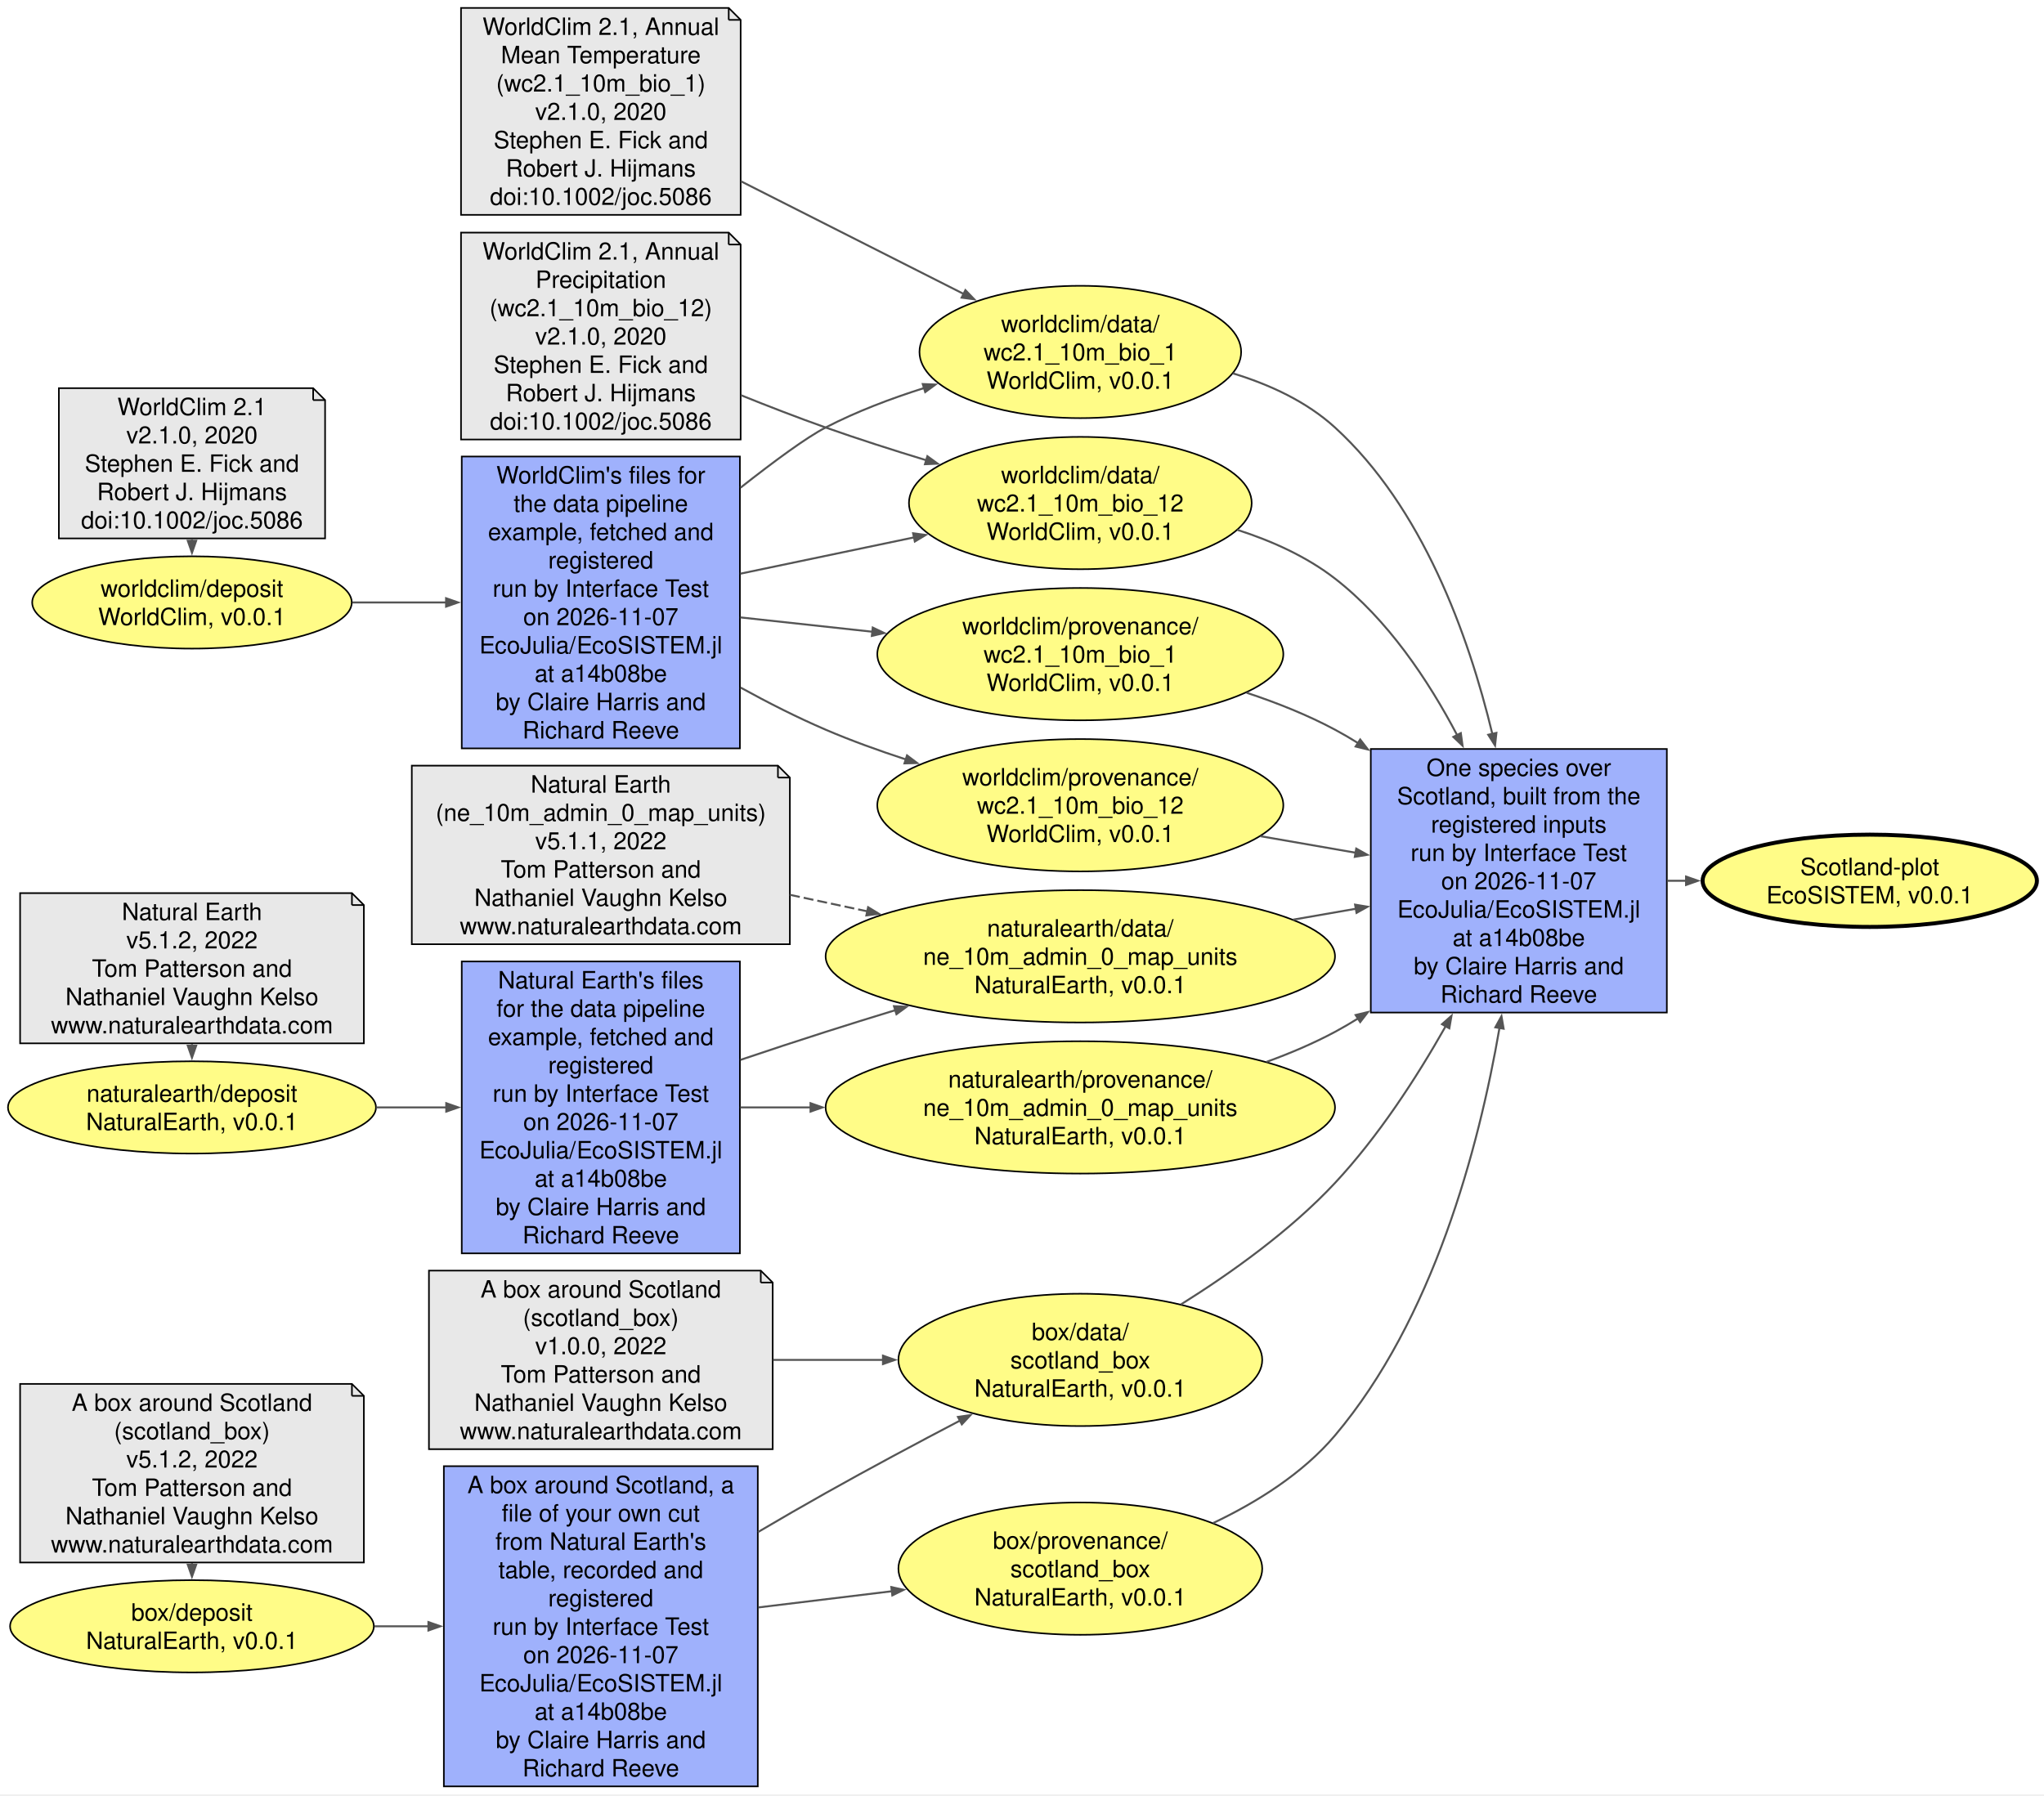
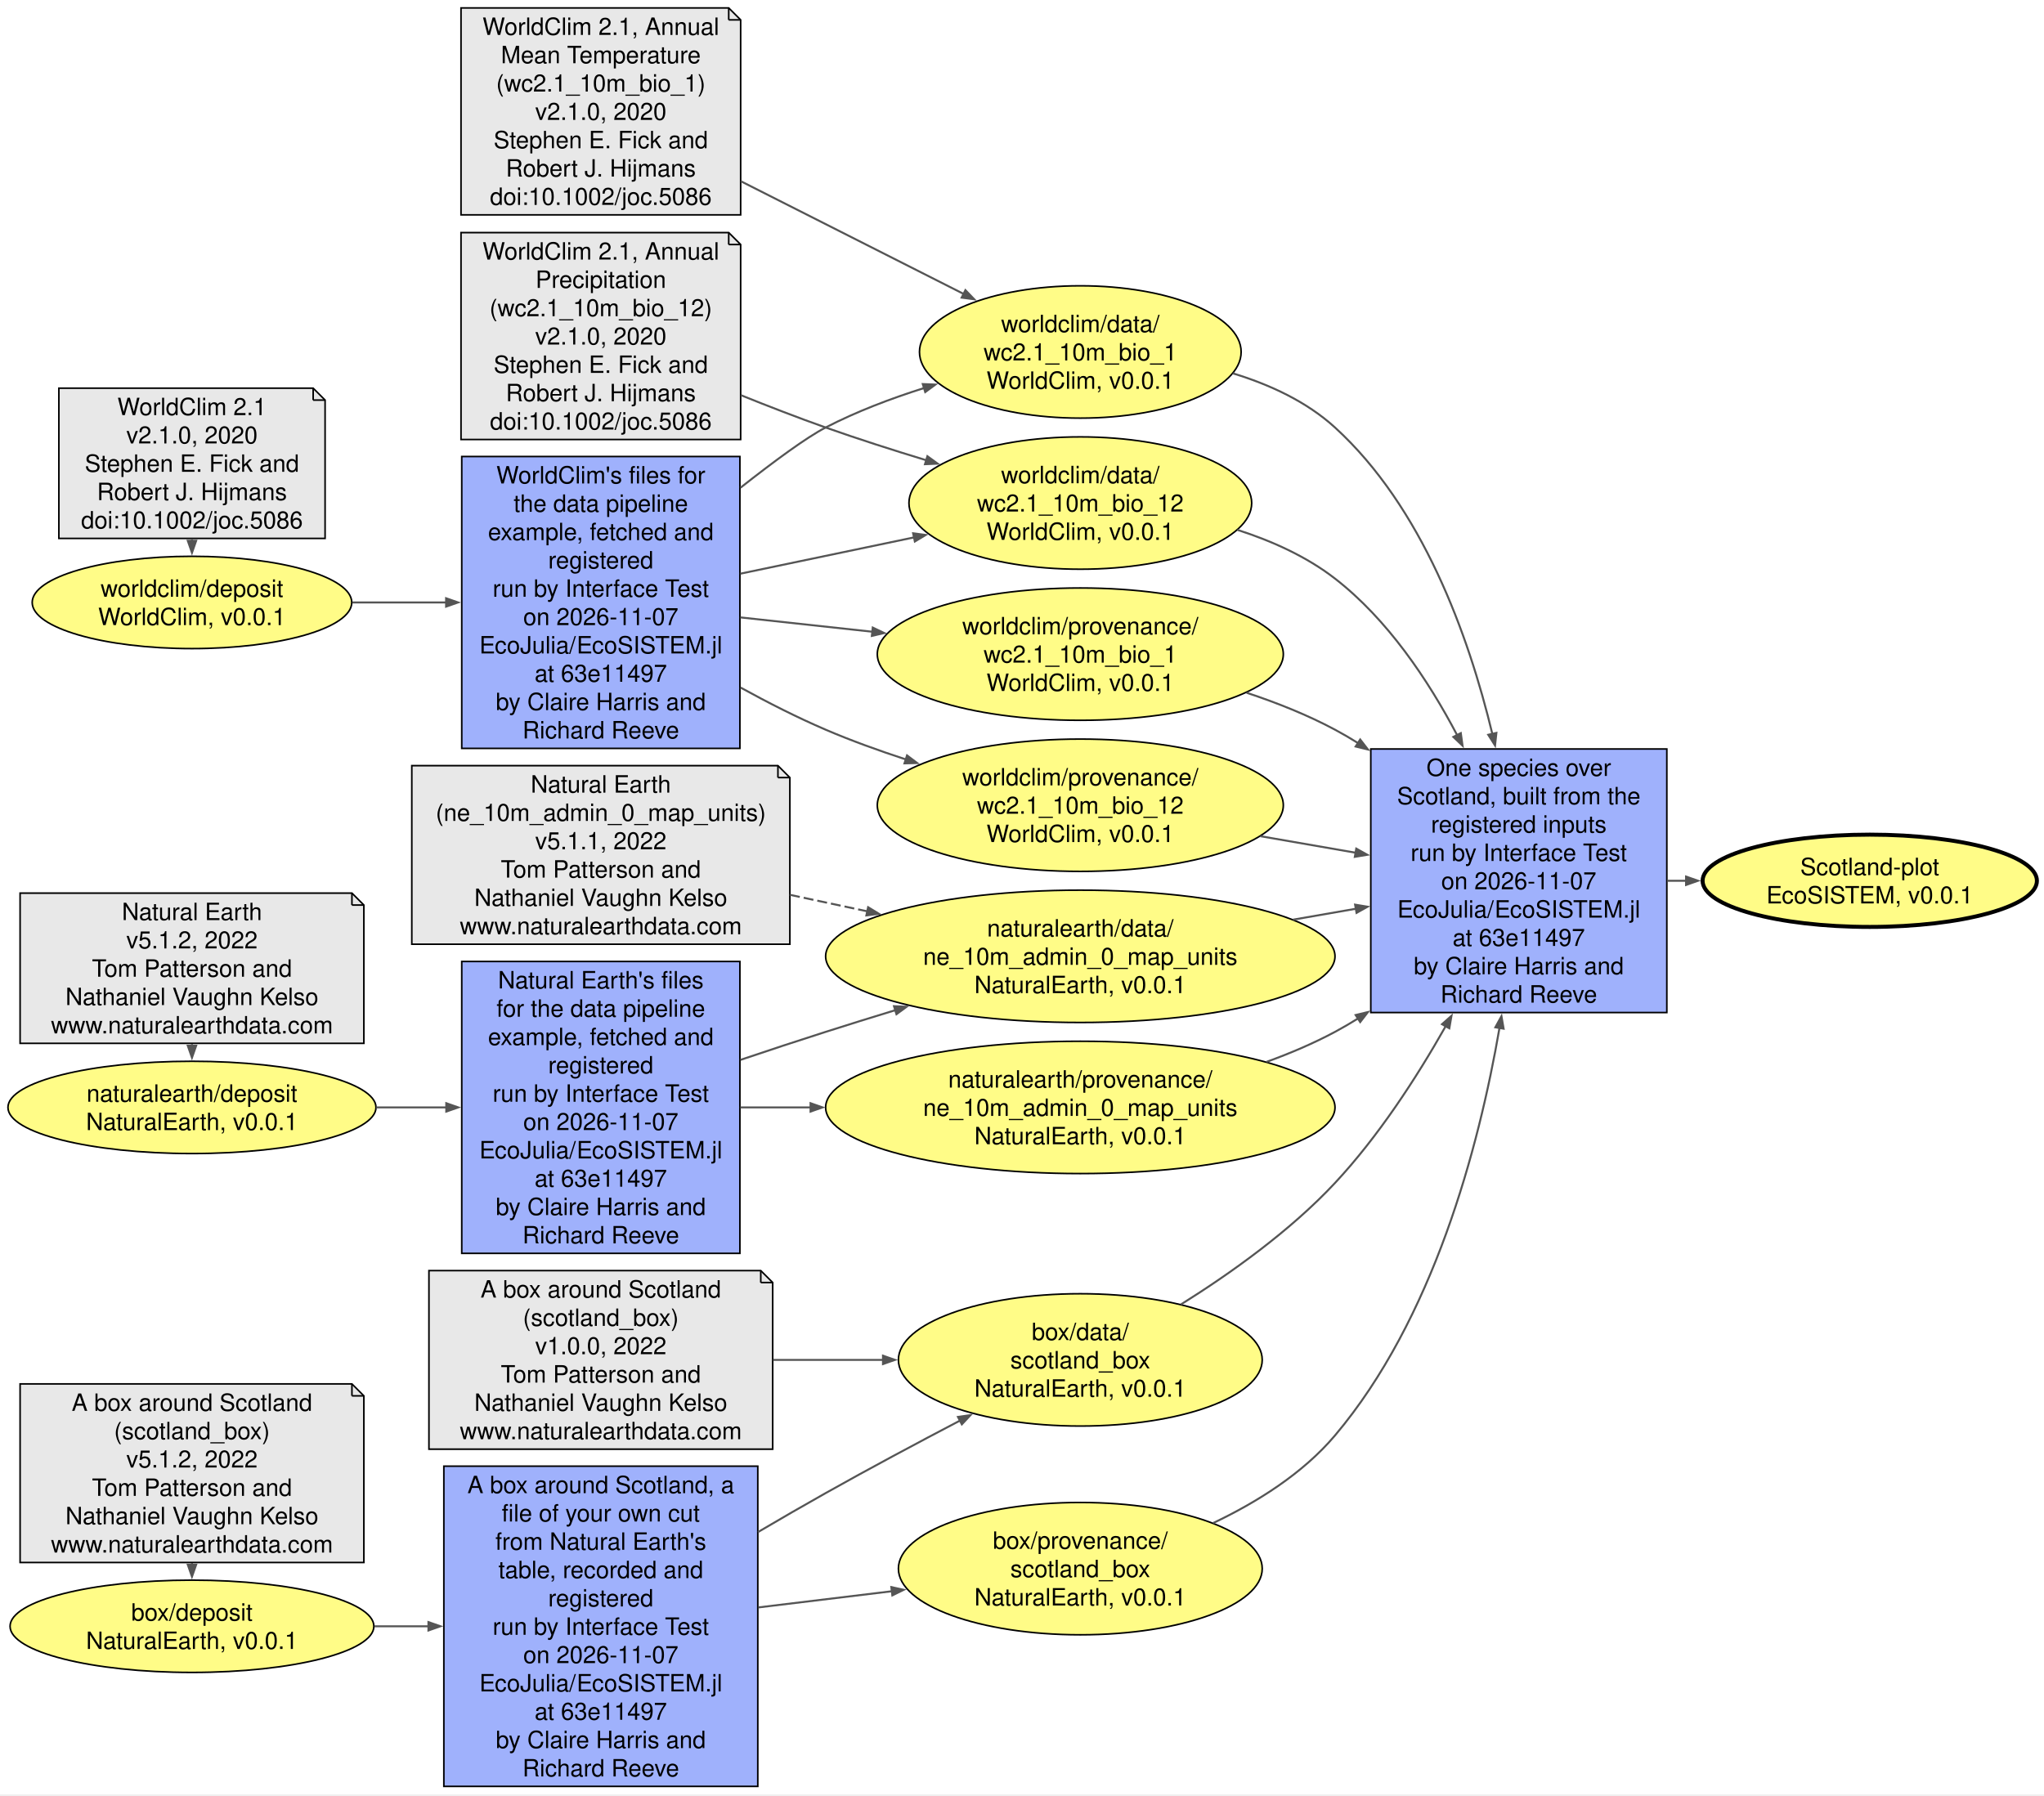
<svg xmlns="http://www.w3.org/2000/svg" width="1028pt" height="903pt" viewBox="0.00 0.00 1028.00 903.00">
  <g id="graph0" class="graph" transform="scale(1 1) rotate(0) translate(4 898.57)">
    <polygon fill="white" stroke="none" points="-4,4 -4,-898.57 1024.44,-898.57 1024.44,4 -4,4" />
    <g id="node1" class="node">
      <ellipse fill="#fffc87" stroke="black" stroke-width="2" cx="936.37" cy="-455.53" rx="84.07" ry="23.21" />
      <text xml:space="preserve" text-anchor="middle" x="936.37" y="-458.38" font-family="Helvetica,sans-Serif" font-size="12.00">Scotland-plot</text>
      <text xml:space="preserve" text-anchor="middle" x="936.37" y="-444.13" font-family="Helvetica,sans-Serif" font-size="12.00">EcoSISTEM, v0.0.1</text>
    </g>
    <g id="node2" class="node">
      <ellipse fill="#fffc87" stroke="black" stroke-width="0.8" cx="539.33" cy="-721.53" rx="80.89" ry="33.28" />
      <text xml:space="preserve" text-anchor="middle" x="539.33" y="-731.51" font-family="Helvetica,sans-Serif" font-size="12.00">worldclim/data/</text>
      <text xml:space="preserve" text-anchor="middle" x="539.33" y="-717.26" font-family="Helvetica,sans-Serif" font-size="12.00">wc2.1_10m_bio_1</text>
      <text xml:space="preserve" text-anchor="middle" x="539.33" y="-703.01" font-family="Helvetica,sans-Serif" font-size="12.00">WorldClim, v0.0.1</text>
    </g>
    <g id="node20" class="node">
      <polygon fill="#9fb1fc" stroke="black" stroke-width="0.8" points="834.31,-521.82 685.42,-521.82 685.42,-389.25 834.31,-389.25 834.31,-521.82" />
      <text xml:space="preserve" text-anchor="middle" x="759.86" y="-508.26" font-family="Helvetica,sans-Serif" font-size="12.00">One species over</text>
      <text xml:space="preserve" text-anchor="middle" x="759.86" y="-494.01" font-family="Helvetica,sans-Serif" font-size="12.00">Scotland, built from the</text>
      <text xml:space="preserve" text-anchor="middle" x="759.86" y="-479.76" font-family="Helvetica,sans-Serif" font-size="12.00">registered inputs</text>
      <text xml:space="preserve" text-anchor="middle" x="759.86" y="-465.51" font-family="Helvetica,sans-Serif" font-size="12.00">run by Interface Test</text>
      <text xml:space="preserve" text-anchor="middle" x="759.86" y="-451.26" font-family="Helvetica,sans-Serif" font-size="12.00">on 2026-11-07</text>
      <text xml:space="preserve" text-anchor="middle" x="759.86" y="-437.01" font-family="Helvetica,sans-Serif" font-size="12.00">EcoJulia/EcoSISTEM.jl</text>
-       <text xml:space="preserve" text-anchor="middle" x="759.86" y="-422.76" font-family="Helvetica,sans-Serif" font-size="12.00">at a14b08be</text>
+       <text xml:space="preserve" text-anchor="middle" x="759.86" y="-422.76" font-family="Helvetica,sans-Serif" font-size="12.00">at 63e11497</text>
      <text xml:space="preserve" text-anchor="middle" x="759.86" y="-408.51" font-family="Helvetica,sans-Serif" font-size="12.00">by Claire Harris and</text>
      <text xml:space="preserve" text-anchor="middle" x="759.86" y="-394.26" font-family="Helvetica,sans-Serif" font-size="12.00">Richard Reeve</text>
    </g>
    <g id="edge8" class="edge">
      <path fill="none" stroke="#555555" d="M616,-710.79C634.54,-705.15 653.13,-696.58 667.42,-683.53 711.32,-643.45 734.52,-579.42 746.55,-529.4" />
      <polygon fill="#555555" stroke="#555555" points="748.59,-529.92 747.91,-523.6 744.5,-528.97 748.59,-529.92" />
    </g>
    <g id="node3" class="node">
      <polygon fill="#e8e8e8" stroke="black" stroke-width="0.8" points="362.5,-894.57 227.86,-894.57 227.86,-790.5 368.5,-790.5 368.5,-888.57 362.5,-894.57" />
      <polyline fill="none" stroke="black" stroke-width="0.8" points="362.5,-894.57 362.5,-888.57" />
      <polyline fill="none" stroke="black" stroke-width="0.8" points="368.5,-888.57 362.5,-888.57" />
      <text xml:space="preserve" text-anchor="middle" x="298.18" y="-881.01" font-family="Helvetica,sans-Serif" font-size="12.00">WorldClim 2.1, Annual</text>
      <text xml:space="preserve" text-anchor="middle" x="298.18" y="-866.76" font-family="Helvetica,sans-Serif" font-size="12.00">Mean Temperature</text>
      <text xml:space="preserve" text-anchor="middle" x="298.18" y="-852.51" font-family="Helvetica,sans-Serif" font-size="12.00">(wc2.1_10m_bio_1)</text>
      <text xml:space="preserve" text-anchor="middle" x="298.18" y="-838.26" font-family="Helvetica,sans-Serif" font-size="12.00">v2.1.0, 2020</text>
      <text xml:space="preserve" text-anchor="middle" x="298.18" y="-824.01" font-family="Helvetica,sans-Serif" font-size="12.00">Stephen E. Fick and</text>
      <text xml:space="preserve" text-anchor="middle" x="298.18" y="-809.76" font-family="Helvetica,sans-Serif" font-size="12.00">Robert J. Hijmans</text>
      <text xml:space="preserve" text-anchor="middle" x="298.18" y="-795.51" font-family="Helvetica,sans-Serif" font-size="12.00">doi:10.1002/joc.5086</text>
    </g>
    <g id="edge1" class="edge">
      <path fill="none" stroke="#555555" d="M368.67,-807.37C404.23,-789.38 446.99,-767.75 480.69,-750.7" />
      <polygon fill="#555555" stroke="#555555" points="481.55,-752.62 485.96,-748.03 479.65,-748.87 481.55,-752.62" />
    </g>
    <g id="node4" class="node">
      <ellipse fill="#fffc87" stroke="black" stroke-width="0.8" cx="539.33" cy="-645.53" rx="86.19" ry="33.28" />
      <text xml:space="preserve" text-anchor="middle" x="539.33" y="-655.51" font-family="Helvetica,sans-Serif" font-size="12.00">worldclim/data/</text>
      <text xml:space="preserve" text-anchor="middle" x="539.33" y="-641.26" font-family="Helvetica,sans-Serif" font-size="12.00">wc2.1_10m_bio_12</text>
      <text xml:space="preserve" text-anchor="middle" x="539.33" y="-627.01" font-family="Helvetica,sans-Serif" font-size="12.00">WorldClim, v0.0.1</text>
    </g>
    <g id="edge9" class="edge">
      <path fill="none" stroke="#555555" d="M618.3,-632.05C635.66,-626.48 653.13,-618.62 667.42,-607.53 693.77,-587.09 714.19,-556.73 728.99,-528.52" />
      <polygon fill="#555555" stroke="#555555" points="730.69,-529.8 731.56,-523.5 726.95,-527.89 730.69,-529.8" />
    </g>
    <g id="node5" class="node">
      <polygon fill="#e8e8e8" stroke="black" stroke-width="0.8" points="362.5,-781.57 227.86,-781.57 227.86,-677.5 368.5,-677.5 368.5,-775.57 362.5,-781.57" />
      <polyline fill="none" stroke="black" stroke-width="0.8" points="362.5,-781.57 362.5,-775.57" />
      <polyline fill="none" stroke="black" stroke-width="0.8" points="368.5,-775.57 362.5,-775.57" />
      <text xml:space="preserve" text-anchor="middle" x="298.18" y="-768.01" font-family="Helvetica,sans-Serif" font-size="12.00">WorldClim 2.1, Annual</text>
      <text xml:space="preserve" text-anchor="middle" x="298.18" y="-753.76" font-family="Helvetica,sans-Serif" font-size="12.00">Precipitation</text>
      <text xml:space="preserve" text-anchor="middle" x="298.18" y="-739.51" font-family="Helvetica,sans-Serif" font-size="12.00">(wc2.1_10m_bio_12)</text>
      <text xml:space="preserve" text-anchor="middle" x="298.18" y="-725.26" font-family="Helvetica,sans-Serif" font-size="12.00">v2.1.0, 2020</text>
      <text xml:space="preserve" text-anchor="middle" x="298.18" y="-711.01" font-family="Helvetica,sans-Serif" font-size="12.00">Stephen E. Fick and</text>
      <text xml:space="preserve" text-anchor="middle" x="298.18" y="-696.76" font-family="Helvetica,sans-Serif" font-size="12.00">Robert J. Hijmans</text>
      <text xml:space="preserve" text-anchor="middle" x="298.18" y="-682.51" font-family="Helvetica,sans-Serif" font-size="12.00">doi:10.1002/joc.5086</text>
    </g>
    <g id="edge2" class="edge">
      <path fill="none" stroke="#555555" d="M368.71,-699.75C382.7,-694.11 397.37,-688.44 411.25,-683.53 427.49,-677.79 445.09,-672.16 461.87,-667.06" />
      <polygon fill="#555555" stroke="#555555" points="462.42,-669.09 467.56,-665.35 461.21,-665.07 462.42,-669.09" />
    </g>
    <g id="node6" class="node">
      <ellipse fill="#fffc87" stroke="black" stroke-width="0.8" cx="539.33" cy="-569.53" rx="102.1" ry="33.28" />
      <text xml:space="preserve" text-anchor="middle" x="539.33" y="-579.51" font-family="Helvetica,sans-Serif" font-size="12.00">worldclim/provenance/</text>
      <text xml:space="preserve" text-anchor="middle" x="539.33" y="-565.26" font-family="Helvetica,sans-Serif" font-size="12.00">wc2.1_10m_bio_1</text>
      <text xml:space="preserve" text-anchor="middle" x="539.33" y="-551.01" font-family="Helvetica,sans-Serif" font-size="12.00">WorldClim, v0.0.1</text>
    </g>
    <g id="edge10" class="edge">
      <path fill="none" stroke="#555555" d="M622.95,-550.12C638.18,-545.08 653.61,-538.93 667.42,-531.53 671.36,-529.42 675.29,-527.12 679.18,-524.69" />
      <polygon fill="#555555" stroke="#555555" points="680.09,-526.6 683.98,-521.57 677.81,-523.07 680.09,-526.6" />
    </g>
    <g id="node7" class="node">
      <ellipse fill="#fffc87" stroke="black" stroke-width="0.8" cx="539.33" cy="-493.53" rx="102.1" ry="33.28" />
      <text xml:space="preserve" text-anchor="middle" x="539.33" y="-503.51" font-family="Helvetica,sans-Serif" font-size="12.00">worldclim/provenance/</text>
      <text xml:space="preserve" text-anchor="middle" x="539.33" y="-489.26" font-family="Helvetica,sans-Serif" font-size="12.00">wc2.1_10m_bio_12</text>
      <text xml:space="preserve" text-anchor="middle" x="539.33" y="-475.01" font-family="Helvetica,sans-Serif" font-size="12.00">WorldClim, v0.0.1</text>
    </g>
    <g id="edge11" class="edge">
      <path fill="none" stroke="#555555" d="M629.85,-477.97C645.79,-475.2 662.32,-472.32 678.01,-469.6" />
      <polygon fill="#555555" stroke="#555555" points="678.11,-471.71 683.66,-468.61 677.39,-467.57 678.11,-471.71" />
    </g>
    <g id="node8" class="node">
      <ellipse fill="#fffc87" stroke="black" stroke-width="0.8" cx="539.33" cy="-417.53" rx="128.09" ry="33.28" />
      <text xml:space="preserve" text-anchor="middle" x="539.33" y="-427.51" font-family="Helvetica,sans-Serif" font-size="12.00">naturalearth/data/</text>
      <text xml:space="preserve" text-anchor="middle" x="539.33" y="-413.26" font-family="Helvetica,sans-Serif" font-size="12.00">ne_10m_admin_0_map_units</text>
      <text xml:space="preserve" text-anchor="middle" x="539.33" y="-399.01" font-family="Helvetica,sans-Serif" font-size="12.00">NaturalEarth, v0.0.1</text>
    </g>
    <g id="edge12" class="edge">
      <path fill="none" stroke="#555555" d="M646.4,-435.98C657.09,-437.84 667.82,-439.7 678.18,-441.51" />
      <polygon fill="#555555" stroke="#555555" points="677.53,-443.52 683.8,-442.48 678.25,-439.39 677.53,-443.52" />
    </g>
    <g id="node9" class="node">
      <polygon fill="#e8e8e8" stroke="black" stroke-width="0.8" points="387.25,-513.44 203.11,-513.44 203.11,-423.62 393.25,-423.62 393.25,-507.44 387.25,-513.44" />
      <polyline fill="none" stroke="black" stroke-width="0.8" points="387.25,-513.44 387.25,-507.44" />
      <polyline fill="none" stroke="black" stroke-width="0.8" points="393.25,-507.44 387.25,-507.44" />
      <text xml:space="preserve" text-anchor="middle" x="298.18" y="-499.88" font-family="Helvetica,sans-Serif" font-size="12.00">Natural Earth</text>
      <text xml:space="preserve" text-anchor="middle" x="298.18" y="-485.63" font-family="Helvetica,sans-Serif" font-size="12.00">(ne_10m_admin_0_map_units)</text>
      <text xml:space="preserve" text-anchor="middle" x="298.18" y="-471.38" font-family="Helvetica,sans-Serif" font-size="12.00">v5.1.1, 2022</text>
      <text xml:space="preserve" text-anchor="middle" x="298.18" y="-457.13" font-family="Helvetica,sans-Serif" font-size="12.00">Tom Patterson and</text>
      <text xml:space="preserve" text-anchor="middle" x="298.18" y="-442.88" font-family="Helvetica,sans-Serif" font-size="12.00">Nathaniel Vaughn Kelso</text>
      <text xml:space="preserve" text-anchor="middle" x="298.18" y="-428.63" font-family="Helvetica,sans-Serif" font-size="12.00">www.naturalearthdata.com</text>
    </g>
    <g id="edge5" class="edge">
      <path fill="none" stroke="#555555" stroke-dasharray="5,2" d="M393.35,-448.45C406.15,-445.72 419.35,-442.91 432.33,-440.14" />
      <polygon fill="#555555" stroke="#555555" points="432.61,-442.23 438.04,-438.92 431.73,-438.12 432.61,-442.23" />
    </g>
    <g id="node10" class="node">
      <ellipse fill="#fffc87" stroke="black" stroke-width="0.8" cx="539.33" cy="-341.53" rx="128.09" ry="33.28" />
      <text xml:space="preserve" text-anchor="middle" x="539.33" y="-351.51" font-family="Helvetica,sans-Serif" font-size="12.00">naturalearth/provenance/</text>
      <text xml:space="preserve" text-anchor="middle" x="539.33" y="-337.26" font-family="Helvetica,sans-Serif" font-size="12.00">ne_10m_admin_0_map_units</text>
      <text xml:space="preserve" text-anchor="middle" x="539.33" y="-323.01" font-family="Helvetica,sans-Serif" font-size="12.00">NaturalEarth, v0.0.1</text>
    </g>
    <g id="edge13" class="edge">
      <path fill="none" stroke="#555555" d="M633.04,-364.45C644.91,-368.76 656.66,-373.77 667.42,-379.53 671.36,-381.65 675.29,-383.95 679.18,-386.38" />
      <polygon fill="#555555" stroke="#555555" points="677.81,-388 683.98,-389.5 680.09,-384.47 677.81,-388" />
    </g>
    <g id="node11" class="node">
      <ellipse fill="#fffc87" stroke="black" stroke-width="0.8" cx="539.33" cy="-214.53" rx="91.49" ry="33.28" />
      <text xml:space="preserve" text-anchor="middle" x="539.33" y="-224.51" font-family="Helvetica,sans-Serif" font-size="12.00">box/data/</text>
      <text xml:space="preserve" text-anchor="middle" x="539.33" y="-210.26" font-family="Helvetica,sans-Serif" font-size="12.00">scotland_box</text>
      <text xml:space="preserve" text-anchor="middle" x="539.33" y="-196.01" font-family="Helvetica,sans-Serif" font-size="12.00">NaturalEarth, v0.0.1</text>
    </g>
    <g id="edge14" class="edge">
      <path fill="none" stroke="#555555" d="M589.91,-242.41C615.09,-258.17 645,-279.51 667.42,-303.53 689.1,-326.78 708.17,-355.99 723.2,-382.58" />
      <polygon fill="#555555" stroke="#555555" points="721.24,-383.38 726,-387.6 724.91,-381.33 721.24,-383.38" />
    </g>
    <g id="node12" class="node">
      <polygon fill="#e8e8e8" stroke="black" stroke-width="0.8" points="378.62,-259.44 211.73,-259.44 211.73,-169.62 384.62,-169.62 384.62,-253.44 378.62,-259.44" />
      <polyline fill="none" stroke="black" stroke-width="0.8" points="378.62,-259.44 378.62,-253.44" />
      <polyline fill="none" stroke="black" stroke-width="0.8" points="384.62,-253.44 378.62,-253.44" />
      <text xml:space="preserve" text-anchor="middle" x="298.18" y="-245.88" font-family="Helvetica,sans-Serif" font-size="12.00">A box around Scotland</text>
      <text xml:space="preserve" text-anchor="middle" x="298.18" y="-231.63" font-family="Helvetica,sans-Serif" font-size="12.00">(scotland_box)</text>
      <text xml:space="preserve" text-anchor="middle" x="298.18" y="-217.38" font-family="Helvetica,sans-Serif" font-size="12.00">v1.0.0, 2022</text>
      <text xml:space="preserve" text-anchor="middle" x="298.18" y="-203.13" font-family="Helvetica,sans-Serif" font-size="12.00">Tom Patterson and</text>
      <text xml:space="preserve" text-anchor="middle" x="298.18" y="-188.88" font-family="Helvetica,sans-Serif" font-size="12.00">Nathaniel Vaughn Kelso</text>
      <text xml:space="preserve" text-anchor="middle" x="298.18" y="-174.63" font-family="Helvetica,sans-Serif" font-size="12.00">www.naturalearthdata.com</text>
    </g>
    <g id="edge3" class="edge">
      <path fill="none" stroke="#555555" d="M384.84,-214.53C402.83,-214.53 421.93,-214.53 440.32,-214.53" />
      <polygon fill="#555555" stroke="#555555" points="440.09,-216.64 446.09,-214.54 440.09,-212.44 440.09,-216.64" />
    </g>
    <g id="node13" class="node">
      <ellipse fill="#fffc87" stroke="black" stroke-width="0.8" cx="539.33" cy="-109.53" rx="91.49" ry="33.28" />
      <text xml:space="preserve" text-anchor="middle" x="539.33" y="-119.51" font-family="Helvetica,sans-Serif" font-size="12.00">box/provenance/</text>
      <text xml:space="preserve" text-anchor="middle" x="539.33" y="-105.26" font-family="Helvetica,sans-Serif" font-size="12.00">scotland_box</text>
      <text xml:space="preserve" text-anchor="middle" x="539.33" y="-91.01" font-family="Helvetica,sans-Serif" font-size="12.00">NaturalEarth, v0.0.1</text>
    </g>
    <g id="edge15" class="edge">
      <path fill="none" stroke="#555555" d="M606.14,-132.46C628.19,-142.94 651.25,-157.38 667.42,-176.53 716.71,-234.92 739.63,-320.6 750.16,-381.58" />
      <polygon fill="#555555" stroke="#555555" points="748.07,-381.83 751.14,-387.4 752.22,-381.13 748.07,-381.83" />
    </g>
    <g id="node14" class="node">
      <ellipse fill="#fffc87" stroke="black" stroke-width="0.8" cx="92.55" cy="-595.53" rx="80.36" ry="23.21" />
      <text xml:space="preserve" text-anchor="middle" x="92.55" y="-598.38" font-family="Helvetica,sans-Serif" font-size="12.00">worldclim/deposit</text>
      <text xml:space="preserve" text-anchor="middle" x="92.55" y="-584.13" font-family="Helvetica,sans-Serif" font-size="12.00">WorldClim, v0.0.1</text>
    </g>
    <g id="node21" class="node">
      <polygon fill="#9fb1fc" stroke="black" stroke-width="0.8" points="368.12,-668.94 228.23,-668.94 228.23,-522.12 368.12,-522.12 368.12,-668.94" />
      <text xml:space="preserve" text-anchor="middle" x="298.18" y="-655.38" font-family="Helvetica,sans-Serif" font-size="12.00">WorldClim's files for</text>
      <text xml:space="preserve" text-anchor="middle" x="298.18" y="-641.13" font-family="Helvetica,sans-Serif" font-size="12.00">the data pipeline</text>
      <text xml:space="preserve" text-anchor="middle" x="298.18" y="-626.88" font-family="Helvetica,sans-Serif" font-size="12.00">example, fetched and</text>
      <text xml:space="preserve" text-anchor="middle" x="298.18" y="-612.63" font-family="Helvetica,sans-Serif" font-size="12.00">registered</text>
      <text xml:space="preserve" text-anchor="middle" x="298.18" y="-598.38" font-family="Helvetica,sans-Serif" font-size="12.00">run by Interface Test</text>
      <text xml:space="preserve" text-anchor="middle" x="298.18" y="-584.13" font-family="Helvetica,sans-Serif" font-size="12.00">on 2026-11-07</text>
      <text xml:space="preserve" text-anchor="middle" x="298.18" y="-569.88" font-family="Helvetica,sans-Serif" font-size="12.00">EcoJulia/EcoSISTEM.jl</text>
-       <text xml:space="preserve" text-anchor="middle" x="298.18" y="-555.63" font-family="Helvetica,sans-Serif" font-size="12.00">at a14b08be</text>
+       <text xml:space="preserve" text-anchor="middle" x="298.18" y="-555.63" font-family="Helvetica,sans-Serif" font-size="12.00">at 63e11497</text>
      <text xml:space="preserve" text-anchor="middle" x="298.18" y="-541.38" font-family="Helvetica,sans-Serif" font-size="12.00">by Claire Harris and</text>
      <text xml:space="preserve" text-anchor="middle" x="298.18" y="-527.13" font-family="Helvetica,sans-Serif" font-size="12.00">Richard Reeve</text>
    </g>
    <g id="edge16" class="edge">
      <path fill="none" stroke="#555555" d="M173.15,-595.53C188.68,-595.53 204.94,-595.53 220.37,-595.53" />
      <polygon fill="#555555" stroke="#555555" points="220.36,-597.64 226.36,-595.54 220.36,-593.44 220.36,-597.64" />
    </g>
    <g id="node15" class="node">
      <polygon fill="#e8e8e8" stroke="black" stroke-width="0.8" points="153.5,-703.32 25.61,-703.32 25.61,-627.75 159.5,-627.75 159.5,-697.32 153.5,-703.32" />
      <polyline fill="none" stroke="black" stroke-width="0.8" points="153.5,-703.32 153.5,-697.32" />
      <polyline fill="none" stroke="black" stroke-width="0.8" points="159.5,-697.32 153.5,-697.32" />
      <text xml:space="preserve" text-anchor="middle" x="92.55" y="-689.76" font-family="Helvetica,sans-Serif" font-size="12.00">WorldClim 2.1</text>
      <text xml:space="preserve" text-anchor="middle" x="92.55" y="-675.51" font-family="Helvetica,sans-Serif" font-size="12.00">v2.1.0, 2020</text>
      <text xml:space="preserve" text-anchor="middle" x="92.55" y="-661.26" font-family="Helvetica,sans-Serif" font-size="12.00">Stephen E. Fick and</text>
      <text xml:space="preserve" text-anchor="middle" x="92.55" y="-647.01" font-family="Helvetica,sans-Serif" font-size="12.00">Robert J. Hijmans</text>
      <text xml:space="preserve" text-anchor="middle" x="92.55" y="-632.76" font-family="Helvetica,sans-Serif" font-size="12.00">doi:10.1002/joc.5086</text>
    </g>
    <g id="edge4" class="edge">
      <path fill="none" stroke="#555555" d="M92.55,-627.4C92.55,-627.06 92.55,-626.71 92.55,-626.36" />
      <polygon fill="#555555" stroke="#555555" points="94.65,-626.56 92.55,-620.56 90.45,-626.56 94.65,-626.56" />
    </g>
    <g id="node16" class="node">
      <ellipse fill="#fffc87" stroke="black" stroke-width="0.8" cx="92.55" cy="-341.53" rx="92.55" ry="23.21" />
      <text xml:space="preserve" text-anchor="middle" x="92.55" y="-344.38" font-family="Helvetica,sans-Serif" font-size="12.00">naturalearth/deposit</text>
      <text xml:space="preserve" text-anchor="middle" x="92.55" y="-330.13" font-family="Helvetica,sans-Serif" font-size="12.00">NaturalEarth, v0.0.1</text>
    </g>
    <g id="node22" class="node">
      <polygon fill="#9fb1fc" stroke="black" stroke-width="0.8" points="368.12,-414.94 228.23,-414.94 228.23,-268.12 368.12,-268.12 368.12,-414.94" />
      <text xml:space="preserve" text-anchor="middle" x="298.18" y="-401.38" font-family="Helvetica,sans-Serif" font-size="12.00">Natural Earth's files</text>
      <text xml:space="preserve" text-anchor="middle" x="298.18" y="-387.13" font-family="Helvetica,sans-Serif" font-size="12.00">for the data pipeline</text>
      <text xml:space="preserve" text-anchor="middle" x="298.18" y="-372.88" font-family="Helvetica,sans-Serif" font-size="12.00">example, fetched and</text>
      <text xml:space="preserve" text-anchor="middle" x="298.18" y="-358.63" font-family="Helvetica,sans-Serif" font-size="12.00">registered</text>
      <text xml:space="preserve" text-anchor="middle" x="298.18" y="-344.38" font-family="Helvetica,sans-Serif" font-size="12.00">run by Interface Test</text>
      <text xml:space="preserve" text-anchor="middle" x="298.18" y="-330.13" font-family="Helvetica,sans-Serif" font-size="12.00">on 2026-11-07</text>
      <text xml:space="preserve" text-anchor="middle" x="298.18" y="-315.88" font-family="Helvetica,sans-Serif" font-size="12.00">EcoJulia/EcoSISTEM.jl</text>
-       <text xml:space="preserve" text-anchor="middle" x="298.18" y="-301.63" font-family="Helvetica,sans-Serif" font-size="12.00">at a14b08be</text>
+       <text xml:space="preserve" text-anchor="middle" x="298.18" y="-301.63" font-family="Helvetica,sans-Serif" font-size="12.00">at 63e11497</text>
      <text xml:space="preserve" text-anchor="middle" x="298.18" y="-287.38" font-family="Helvetica,sans-Serif" font-size="12.00">by Claire Harris and</text>
      <text xml:space="preserve" text-anchor="middle" x="298.18" y="-273.13" font-family="Helvetica,sans-Serif" font-size="12.00">Richard Reeve</text>
    </g>
    <g id="edge17" class="edge">
      <path fill="none" stroke="#555555" d="M185.24,-341.53C197.01,-341.53 208.97,-341.53 220.48,-341.53" />
      <polygon fill="#555555" stroke="#555555" points="220.45,-343.64 226.45,-341.54 220.45,-339.44 220.45,-343.64" />
    </g>
    <g id="node17" class="node">
      <polygon fill="#e8e8e8" stroke="black" stroke-width="0.8" points="173,-449.32 6.11,-449.32 6.11,-373.75 179,-373.75 179,-443.32 173,-449.32" />
      <polyline fill="none" stroke="black" stroke-width="0.8" points="173,-449.32 173,-443.32" />
      <polyline fill="none" stroke="black" stroke-width="0.8" points="179,-443.32 173,-443.32" />
      <text xml:space="preserve" text-anchor="middle" x="92.55" y="-435.76" font-family="Helvetica,sans-Serif" font-size="12.00">Natural Earth</text>
      <text xml:space="preserve" text-anchor="middle" x="92.55" y="-421.51" font-family="Helvetica,sans-Serif" font-size="12.00">v5.1.2, 2022</text>
      <text xml:space="preserve" text-anchor="middle" x="92.55" y="-407.26" font-family="Helvetica,sans-Serif" font-size="12.00">Tom Patterson and</text>
      <text xml:space="preserve" text-anchor="middle" x="92.55" y="-393.01" font-family="Helvetica,sans-Serif" font-size="12.00">Nathaniel Vaughn Kelso</text>
      <text xml:space="preserve" text-anchor="middle" x="92.55" y="-378.76" font-family="Helvetica,sans-Serif" font-size="12.00">www.naturalearthdata.com</text>
    </g>
    <g id="edge6" class="edge">
      <path fill="none" stroke="#555555" stroke-dasharray="5,2" d="M92.55,-373.4C92.55,-373.06 92.55,-372.71 92.55,-372.36" />
      <polygon fill="#555555" stroke="#555555" points="94.65,-372.56 92.55,-366.56 90.45,-372.56 94.65,-372.56" />
    </g>
    <g id="node18" class="node">
      <ellipse fill="#fffc87" stroke="black" stroke-width="0.8" cx="92.55" cy="-80.53" rx="91.49" ry="23.21" />
      <text xml:space="preserve" text-anchor="middle" x="92.55" y="-83.38" font-family="Helvetica,sans-Serif" font-size="12.00">box/deposit</text>
      <text xml:space="preserve" text-anchor="middle" x="92.55" y="-69.13" font-family="Helvetica,sans-Serif" font-size="12.00">NaturalEarth, v0.0.1</text>
    </g>
    <g id="node23" class="node">
      <polygon fill="#9fb1fc" stroke="black" stroke-width="0.8" points="377.12,-161.07 219.23,-161.07 219.23,0 377.12,0 377.12,-161.07" />
      <text xml:space="preserve" text-anchor="middle" x="298.18" y="-147.51" font-family="Helvetica,sans-Serif" font-size="12.00">A box around Scotland, a</text>
      <text xml:space="preserve" text-anchor="middle" x="298.18" y="-133.26" font-family="Helvetica,sans-Serif" font-size="12.00">file of your own cut</text>
      <text xml:space="preserve" text-anchor="middle" x="298.18" y="-119.01" font-family="Helvetica,sans-Serif" font-size="12.00">from Natural Earth's</text>
      <text xml:space="preserve" text-anchor="middle" x="298.18" y="-104.76" font-family="Helvetica,sans-Serif" font-size="12.00">table, recorded and</text>
      <text xml:space="preserve" text-anchor="middle" x="298.18" y="-90.51" font-family="Helvetica,sans-Serif" font-size="12.00">registered</text>
      <text xml:space="preserve" text-anchor="middle" x="298.18" y="-76.26" font-family="Helvetica,sans-Serif" font-size="12.00">run by Interface Test</text>
      <text xml:space="preserve" text-anchor="middle" x="298.18" y="-62.01" font-family="Helvetica,sans-Serif" font-size="12.00">on 2026-11-07</text>
      <text xml:space="preserve" text-anchor="middle" x="298.18" y="-47.76" font-family="Helvetica,sans-Serif" font-size="12.00">EcoJulia/EcoSISTEM.jl</text>
-       <text xml:space="preserve" text-anchor="middle" x="298.18" y="-33.51" font-family="Helvetica,sans-Serif" font-size="12.00">at a14b08be</text>
+       <text xml:space="preserve" text-anchor="middle" x="298.18" y="-33.51" font-family="Helvetica,sans-Serif" font-size="12.00">at 63e11497</text>
      <text xml:space="preserve" text-anchor="middle" x="298.18" y="-19.26" font-family="Helvetica,sans-Serif" font-size="12.00">by Claire Harris and</text>
      <text xml:space="preserve" text-anchor="middle" x="298.18" y="-5.01" font-family="Helvetica,sans-Serif" font-size="12.00">Richard Reeve</text>
    </g>
    <g id="edge18" class="edge">
      <path fill="none" stroke="#555555" d="M184.35,-80.53C193.38,-80.53 202.53,-80.53 211.5,-80.53" />
      <polygon fill="#555555" stroke="#555555" points="211.48,-82.64 217.48,-80.54 211.48,-78.44 211.48,-82.64" />
    </g>
    <g id="node19" class="node">
      <polygon fill="#e8e8e8" stroke="black" stroke-width="0.8" points="173,-202.44 6.11,-202.44 6.11,-112.62 179,-112.62 179,-196.44 173,-202.44" />
      <polyline fill="none" stroke="black" stroke-width="0.8" points="173,-202.44 173,-196.44" />
      <polyline fill="none" stroke="black" stroke-width="0.8" points="179,-196.44 173,-196.44" />
      <text xml:space="preserve" text-anchor="middle" x="92.55" y="-188.88" font-family="Helvetica,sans-Serif" font-size="12.00">A box around Scotland</text>
      <text xml:space="preserve" text-anchor="middle" x="92.55" y="-174.63" font-family="Helvetica,sans-Serif" font-size="12.00">(scotland_box)</text>
      <text xml:space="preserve" text-anchor="middle" x="92.55" y="-160.38" font-family="Helvetica,sans-Serif" font-size="12.00">v5.1.2, 2022</text>
      <text xml:space="preserve" text-anchor="middle" x="92.55" y="-146.13" font-family="Helvetica,sans-Serif" font-size="12.00">Tom Patterson and</text>
      <text xml:space="preserve" text-anchor="middle" x="92.55" y="-131.88" font-family="Helvetica,sans-Serif" font-size="12.00">Nathaniel Vaughn Kelso</text>
      <text xml:space="preserve" text-anchor="middle" x="92.55" y="-117.63" font-family="Helvetica,sans-Serif" font-size="12.00">www.naturalearthdata.com</text>
    </g>
    <g id="edge7" class="edge">
      <path fill="none" stroke="#555555" stroke-dasharray="5,2" d="M92.55,-112.36C92.55,-112.01 92.55,-111.66 92.55,-111.32" />
      <polygon fill="#555555" stroke="#555555" points="94.65,-111.51 92.55,-105.51 90.45,-111.51 94.65,-111.51" />
    </g>
    <g id="edge19" class="edge">
      <path fill="none" stroke="#555555" d="M834.62,-455.53C837.76,-455.53 840.92,-455.53 844.09,-455.53" />
      <polygon fill="#555555" stroke="#555555" points="843.98,-457.64 849.98,-455.54 843.98,-453.44 843.98,-457.64" />
    </g>
    <g id="edge20" class="edge">
      <path fill="none" stroke="#555555" d="M368.43,-653.25C385.5,-666.7 401.64,-678.56 411.25,-683.53 426.63,-691.51 443.95,-698.08 460.74,-703.38" />
      <polygon fill="#555555" stroke="#555555" points="460.1,-705.38 466.45,-705.13 461.33,-701.36 460.1,-705.38" />
    </g>
    <g id="edge21" class="edge">
      <path fill="none" stroke="#555555" d="M368.35,-610C395.69,-615.71 427.34,-622.33 455.86,-628.29" />
      <polygon fill="#555555" stroke="#555555" points="455.25,-630.31 461.56,-629.48 456.11,-626.2 455.25,-630.31" />
    </g>
    <g id="edge22" class="edge">
      <path fill="none" stroke="#555555" d="M368.35,-588.01C389.14,-585.75 412.41,-583.22 434.91,-580.78" />
      <polygon fill="#555555" stroke="#555555" points="434.94,-582.89 440.68,-580.15 434.49,-578.71 434.94,-582.89" />
    </g>
    <g id="edge23" class="edge">
      <path fill="none" stroke="#555555" d="M368.46,-552.72C382.34,-545.08 397.04,-537.62 411.25,-531.53 424.04,-526.05 437.89,-521.04 451.57,-516.58" />
      <polygon fill="#555555" stroke="#555555" points="452.18,-518.59 457.26,-514.76 450.9,-514.59 452.18,-518.59" />
    </g>
    <g id="edge24" class="edge">
      <path fill="none" stroke="#555555" d="M368.39,-365.44C382.54,-370.21 397.35,-375.1 411.25,-379.53 422.62,-383.16 434.59,-386.88 446.46,-390.5" />
      <polygon fill="#555555" stroke="#555555" points="445.63,-392.44 451.99,-392.18 446.86,-388.42 445.63,-392.44" />
    </g>
    <g id="edge25" class="edge">
      <path fill="none" stroke="#555555" d="M368.35,-341.53C379.65,-341.53 391.69,-341.53 403.94,-341.53" />
      <polygon fill="#555555" stroke="#555555" points="403.65,-343.64 409.65,-341.54 403.65,-339.44 403.65,-343.64" />
    </g>
    <g id="edge26" class="edge">
      <path fill="none" stroke="#555555" d="M377.24,-127.93C388.59,-134.61 400.18,-141.32 411.25,-147.53 433.12,-159.83 457.42,-172.8 478.87,-184.03" />
      <polygon fill="#555555" stroke="#555555" points="477.8,-185.84 484.09,-186.75 479.75,-182.12 477.8,-185.84" />
    </g>
    <g id="edge27" class="edge">
      <path fill="none" stroke="#555555" d="M377.48,-90.03C399,-92.64 422.54,-95.49 444.81,-98.19" />
      <polygon fill="#555555" stroke="#555555" points="444.28,-100.25 450.49,-98.88 444.79,-96.08 444.28,-100.25" />
    </g>
  </g>
</svg>
